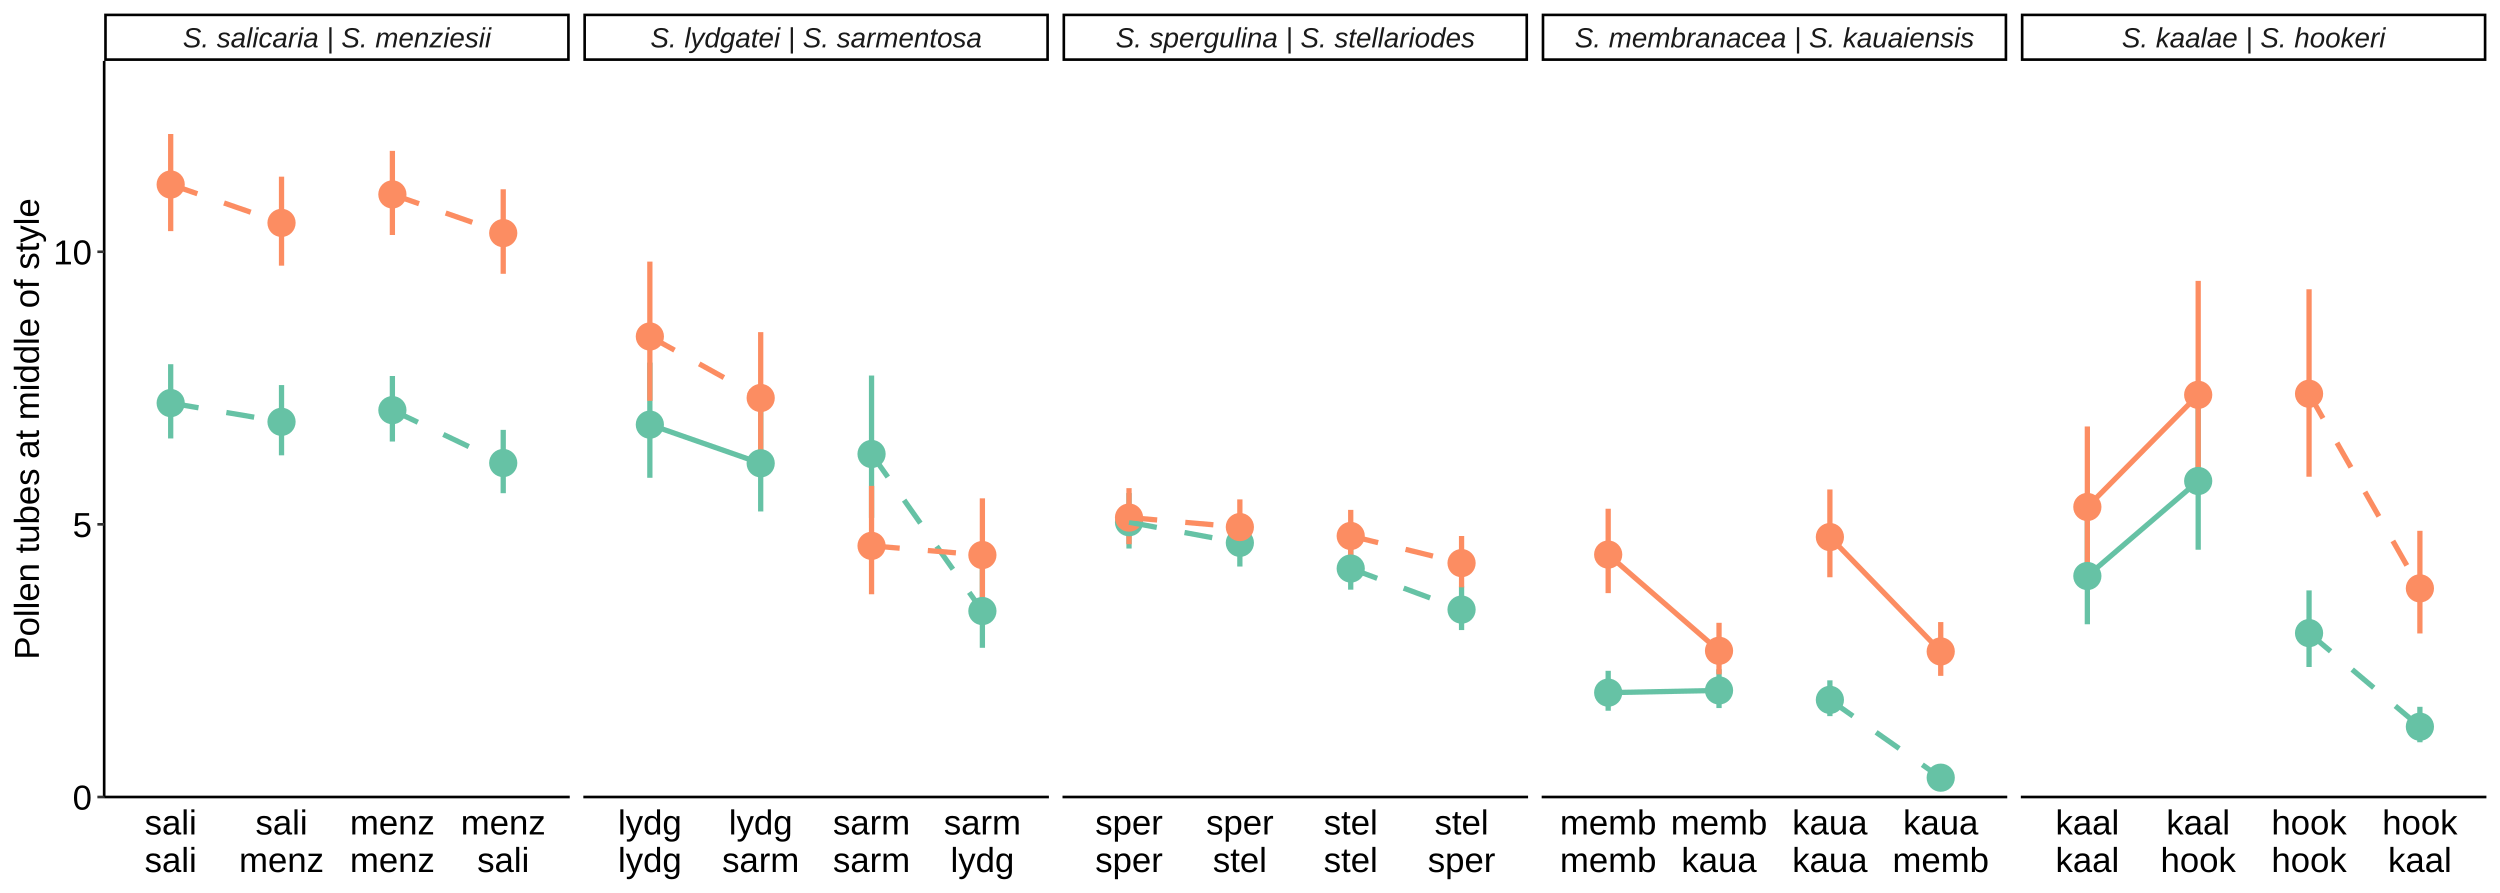
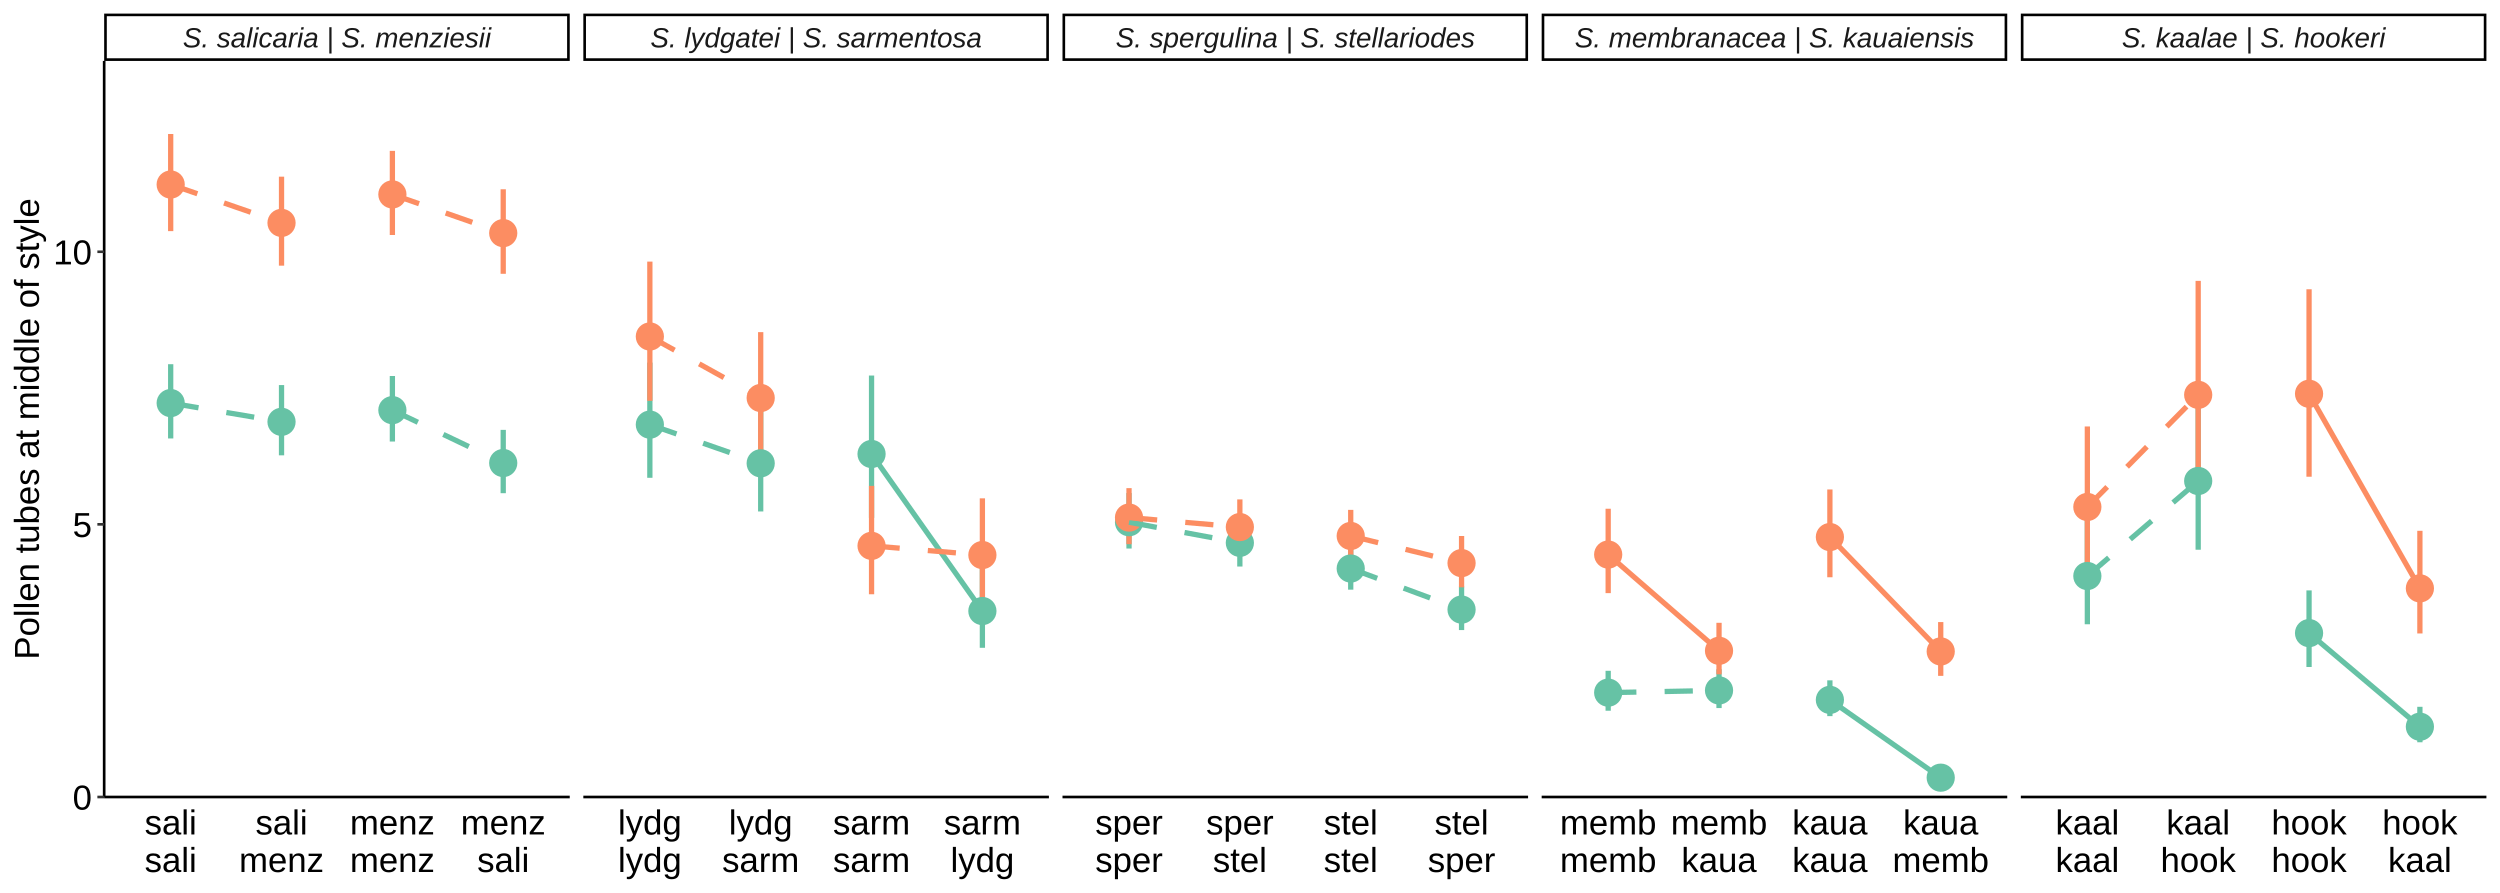
<svg xmlns="http://www.w3.org/2000/svg" class="svglite" width="1008.00pt" height="360.00pt" viewBox="0 0 1008.00 360.00">
  <defs>
    <style type="text/css">
    .svglite line, .svglite polyline, .svglite polygon, .svglite path, .svglite rect, .svglite circle {
      fill: none;
      stroke: #000000;
      stroke-linecap: round;
      stroke-linejoin: round;
      stroke-miterlimit: 10.00;
    }
    .svglite text {
      white-space: pre;
    }
  </style>
  </defs>
  <rect width="100%" height="100%" style="stroke: none; fill: #FFFFFF;" />
  <defs>
    <clipPath id="cpMC4wMHwxMDA4LjAwfDAuMDB8MzYwLjAw">
      <rect x="0.00" y="0.00" width="1008.00" height="360.00" />
    </clipPath>
  </defs>
  <g clip-path="url(#cpMC4wMHwxMDA4LjAwfDAuMDB8MzYwLjAw)">
    <rect x="0" y="0.00" width="1008.00" height="360.00" style="stroke-width: 1.07; stroke: #FFFFFF; fill: #FFFFFF;" />
  </g>
  <defs>
    <clipPath id="cpNDIuMDB8MjI5LjcyfDI0LjU2fDMyMS4zNA==">
      <rect x="42.00" y="24.56" width="187.72" height="296.77" />
    </clipPath>
  </defs>
  <g clip-path="url(#cpNDIuMDB8MjI5LjcyfDI0LjU2fDMyMS4zNA==)">
    <rect x="42.00" y="24.56" width="187.72" height="296.77" style="stroke-width: 1.07; stroke: none; fill: #FFFFFF;" />
    <line x1="68.82" y1="176.79" x2="68.82" y2="146.84" style="stroke-width: 2.13; stroke: #66C2A5; stroke-linecap: butt;" />
    <line x1="68.82" y1="93.20" x2="68.82" y2="54.04" style="stroke-width: 2.13; stroke: #FC8D62; stroke-linecap: butt;" />
    <line x1="113.51" y1="183.58" x2="113.51" y2="155.27" style="stroke-width: 2.13; stroke: #66C2A5; stroke-linecap: butt;" />
    <line x1="113.51" y1="107.13" x2="113.51" y2="71.23" style="stroke-width: 2.13; stroke: #FC8D62; stroke-linecap: butt;" />
    <line x1="158.21" y1="178.02" x2="158.21" y2="151.60" style="stroke-width: 2.13; stroke: #66C2A5; stroke-linecap: butt;" />
    <line x1="158.21" y1="94.75" x2="158.21" y2="60.84" style="stroke-width: 2.13; stroke: #FC8D62; stroke-linecap: butt;" />
    <line x1="202.90" y1="198.85" x2="202.90" y2="173.33" style="stroke-width: 2.13; stroke: #66C2A5; stroke-linecap: butt;" />
    <line x1="202.90" y1="110.39" x2="202.90" y2="76.31" style="stroke-width: 2.13; stroke: #FC8D62; stroke-linecap: butt;" />
    <circle cx="68.82" cy="162.52" r="4.98" style="stroke-width: 1.42; stroke: #66C2A5; fill: #66C2A5;" />
    <circle cx="68.82" cy="74.40" r="4.98" style="stroke-width: 1.42; stroke: #FC8D62; fill: #FC8D62;" />
    <circle cx="113.51" cy="170.08" r="4.98" style="stroke-width: 1.42; stroke: #66C2A5; fill: #66C2A5;" />
    <circle cx="113.51" cy="89.87" r="4.98" style="stroke-width: 1.42; stroke: #FC8D62; fill: #FC8D62;" />
    <circle cx="158.21" cy="165.37" r="4.98" style="stroke-width: 1.42; stroke: #66C2A5; fill: #66C2A5;" />
    <circle cx="158.21" cy="78.39" r="4.98" style="stroke-width: 1.42; stroke: #FC8D62; fill: #FC8D62;" />
    <circle cx="202.90" cy="186.69" r="4.98" style="stroke-width: 1.42; stroke: #66C2A5; fill: #66C2A5;" />
    <circle cx="202.90" cy="93.99" r="4.98" style="stroke-width: 1.42; stroke: #FC8D62; fill: #FC8D62;" />
+     <line x1="158.21" y1="165.37" x2="202.90" y2="186.69" style="stroke-width: 2.13; stroke: #66C2A5; stroke-dasharray: 11.38,11.38; stroke-linecap: butt;" />
+     <line x1="158.21" y1="78.39" x2="202.90" y2="93.99" style="stroke-width: 2.13; stroke: #FC8D62; stroke-dasharray: 11.38,11.38; stroke-linecap: butt;" />
    <line x1="68.82" y1="162.52" x2="113.51" y2="170.08" style="stroke-width: 2.13; stroke: #66C2A5; stroke-dasharray: 11.38,11.38; stroke-linecap: butt;" />
    <line x1="68.82" y1="74.40" x2="113.51" y2="89.87" style="stroke-width: 2.13; stroke: #FC8D62; stroke-dasharray: 11.38,11.38; stroke-linecap: butt;" />
-     <line x1="158.21" y1="165.37" x2="202.90" y2="186.69" style="stroke-width: 2.13; stroke: #66C2A5; stroke-dasharray: 11.38,11.38; stroke-linecap: butt;" />
-     <line x1="158.21" y1="78.39" x2="202.90" y2="93.99" style="stroke-width: 2.13; stroke: #FC8D62; stroke-dasharray: 11.38,11.38; stroke-linecap: butt;" />
  </g>
  <g clip-path="url(#cpMC4wMHwxMDA4LjAwfDAuMDB8MzYwLjAw)">
</g>
  <defs>
    <clipPath id="cpMjM1LjIwfDQyMi45MnwyNC41NnwzMjEuMzQ=">
      <rect x="235.20" y="24.56" width="187.72" height="296.77" />
    </clipPath>
  </defs>
  <g clip-path="url(#cpMjM1LjIwfDQyMi45MnwyNC41NnwzMjEuMzQ=)">
    <rect x="235.20" y="24.56" width="187.72" height="296.77" style="stroke-width: 1.07; stroke: none; fill: #FFFFFF;" />
    <line x1="262.02" y1="192.64" x2="262.02" y2="146.21" style="stroke-width: 2.13; stroke: #66C2A5; stroke-linecap: butt;" />
    <line x1="262.02" y1="161.63" x2="262.02" y2="105.49" style="stroke-width: 2.13; stroke: #FC8D62; stroke-linecap: butt;" />
    <line x1="306.71" y1="206.22" x2="306.71" y2="164.12" style="stroke-width: 2.13; stroke: #66C2A5; stroke-linecap: butt;" />
    <line x1="306.71" y1="183.26" x2="306.71" y2="133.91" style="stroke-width: 2.13; stroke: #FC8D62; stroke-linecap: butt;" />
    <line x1="351.41" y1="208.80" x2="351.41" y2="151.41" style="stroke-width: 2.13; stroke: #66C2A5; stroke-linecap: butt;" />
    <line x1="351.41" y1="239.62" x2="351.41" y2="195.89" style="stroke-width: 2.13; stroke: #FC8D62; stroke-linecap: butt;" />
    <line x1="396.10" y1="261.19" x2="396.10" y2="227.89" style="stroke-width: 2.13; stroke: #66C2A5; stroke-linecap: butt;" />
    <line x1="396.10" y1="242.30" x2="396.10" y2="200.94" style="stroke-width: 2.13; stroke: #FC8D62; stroke-linecap: butt;" />
    <circle cx="262.02" cy="171.21" r="4.98" style="stroke-width: 1.42; stroke: #66C2A5; fill: #66C2A5;" />
    <circle cx="262.02" cy="135.67" r="4.98" style="stroke-width: 1.42; stroke: #FC8D62; fill: #FC8D62;" />
    <circle cx="306.71" cy="186.81" r="4.98" style="stroke-width: 1.42; stroke: #66C2A5; fill: #66C2A5;" />
    <circle cx="306.71" cy="160.47" r="4.98" style="stroke-width: 1.42; stroke: #FC8D62; fill: #FC8D62;" />
    <circle cx="351.41" cy="183.05" r="4.98" style="stroke-width: 1.42; stroke: #66C2A5; fill: #66C2A5;" />
    <circle cx="351.41" cy="220.09" r="4.98" style="stroke-width: 1.42; stroke: #FC8D62; fill: #FC8D62;" />
    <circle cx="396.10" cy="246.37" r="4.98" style="stroke-width: 1.42; stroke: #66C2A5; fill: #66C2A5;" />
    <circle cx="396.10" cy="223.79" r="4.98" style="stroke-width: 1.42; stroke: #FC8D62; fill: #FC8D62;" />
-     <line x1="262.02" y1="171.21" x2="306.71" y2="186.81" style="stroke-width: 2.13; stroke: #66C2A5; stroke-linecap: butt;" />
+     <line x1="351.41" y1="183.05" x2="396.10" y2="246.37" style="stroke-width: 2.13; stroke: #66C2A5; stroke-linecap: butt;" />
+     <line x1="351.41" y1="220.09" x2="396.10" y2="223.79" style="stroke-width: 2.13; stroke: #FC8D62; stroke-dasharray: 11.38,11.38; stroke-linecap: butt;" />
+     <line x1="262.02" y1="171.21" x2="306.71" y2="186.81" style="stroke-width: 2.13; stroke: #66C2A5; stroke-dasharray: 11.38,11.38; stroke-linecap: butt;" />
    <line x1="262.02" y1="135.67" x2="306.71" y2="160.47" style="stroke-width: 2.13; stroke: #FC8D62; stroke-dasharray: 11.38,11.38; stroke-linecap: butt;" />
-     <line x1="351.41" y1="183.05" x2="396.10" y2="246.37" style="stroke-width: 2.13; stroke: #66C2A5; stroke-dasharray: 11.38,11.38; stroke-linecap: butt;" />
-     <line x1="351.41" y1="220.09" x2="396.10" y2="223.79" style="stroke-width: 2.13; stroke: #FC8D62; stroke-dasharray: 11.38,11.38; stroke-linecap: butt;" />
  </g>
  <g clip-path="url(#cpMC4wMHwxMDA4LjAwfDAuMDB8MzYwLjAw)">
</g>
  <defs>
    <clipPath id="cpNDI4LjQwfDYxNi4xMnwyNC41NnwzMjEuMzQ=">
      <rect x="428.40" y="24.56" width="187.72" height="296.77" />
    </clipPath>
  </defs>
  <g clip-path="url(#cpNDI4LjQwfDYxNi4xMnwyNC41NnwzMjEuMzQ=)">
    <rect x="428.40" y="24.56" width="187.72" height="296.77" style="stroke-width: 1.07; stroke: none; fill: #FFFFFF;" />
    <line x1="455.22" y1="221.18" x2="455.22" y2="198.81" style="stroke-width: 2.13; stroke: #66C2A5; stroke-linecap: butt;" />
    <line x1="455.22" y1="219.42" x2="455.22" y2="196.82" style="stroke-width: 2.13; stroke: #FC8D62; stroke-linecap: butt;" />
    <line x1="499.91" y1="228.44" x2="499.91" y2="208.32" style="stroke-width: 2.13; stroke: #66C2A5; stroke-linecap: butt;" />
    <line x1="499.91" y1="222.64" x2="499.91" y2="201.35" style="stroke-width: 2.13; stroke: #FC8D62; stroke-linecap: butt;" />
    <line x1="544.61" y1="237.76" x2="544.61" y2="219.83" style="stroke-width: 2.13; stroke: #66C2A5; stroke-linecap: butt;" />
    <line x1="544.61" y1="225.68" x2="544.61" y2="205.57" style="stroke-width: 2.13; stroke: #FC8D62; stroke-linecap: butt;" />
    <line x1="589.30" y1="254.04" x2="589.30" y2="236.53" style="stroke-width: 2.13; stroke: #66C2A5; stroke-linecap: butt;" />
    <line x1="589.30" y1="236.82" x2="589.30" y2="216.12" style="stroke-width: 2.13; stroke: #FC8D62; stroke-linecap: butt;" />
    <circle cx="455.22" cy="210.56" r="4.98" style="stroke-width: 1.42; stroke: #66C2A5; fill: #66C2A5;" />
    <circle cx="455.22" cy="208.68" r="4.98" style="stroke-width: 1.42; stroke: #FC8D62; fill: #FC8D62;" />
    <circle cx="499.91" cy="218.87" r="4.98" style="stroke-width: 1.42; stroke: #66C2A5; fill: #66C2A5;" />
    <circle cx="499.91" cy="212.51" r="4.98" style="stroke-width: 1.42; stroke: #FC8D62; fill: #FC8D62;" />
    <circle cx="544.61" cy="229.23" r="4.98" style="stroke-width: 1.42; stroke: #66C2A5; fill: #66C2A5;" />
    <circle cx="544.61" cy="216.10" r="4.98" style="stroke-width: 1.42; stroke: #FC8D62; fill: #FC8D62;" />
    <circle cx="589.30" cy="245.79" r="4.98" style="stroke-width: 1.42; stroke: #66C2A5; fill: #66C2A5;" />
    <circle cx="589.30" cy="227.04" r="4.98" style="stroke-width: 1.42; stroke: #FC8D62; fill: #FC8D62;" />
+     <line x1="544.61" y1="229.23" x2="589.30" y2="245.79" style="stroke-width: 2.13; stroke: #66C2A5; stroke-dasharray: 11.38,11.38; stroke-linecap: butt;" />
+     <line x1="544.61" y1="216.10" x2="589.30" y2="227.04" style="stroke-width: 2.13; stroke: #FC8D62; stroke-dasharray: 11.38,11.38; stroke-linecap: butt;" />
    <line x1="455.22" y1="210.56" x2="499.91" y2="218.87" style="stroke-width: 2.13; stroke: #66C2A5; stroke-dasharray: 11.38,11.38; stroke-linecap: butt;" />
    <line x1="455.22" y1="208.68" x2="499.91" y2="212.51" style="stroke-width: 2.13; stroke: #FC8D62; stroke-dasharray: 11.38,11.38; stroke-linecap: butt;" />
-     <line x1="544.61" y1="229.23" x2="589.30" y2="245.79" style="stroke-width: 2.13; stroke: #66C2A5; stroke-dasharray: 11.38,11.38; stroke-linecap: butt;" />
-     <line x1="544.61" y1="216.10" x2="589.30" y2="227.04" style="stroke-width: 2.13; stroke: #FC8D62; stroke-dasharray: 11.38,11.38; stroke-linecap: butt;" />
  </g>
  <g clip-path="url(#cpMC4wMHwxMDA4LjAwfDAuMDB8MzYwLjAw)">
</g>
  <defs>
    <clipPath id="cpNjIxLjYwfDgwOS4zMnwyNC41NnwzMjEuMzQ=">
      <rect x="621.60" y="24.56" width="187.72" height="296.77" />
    </clipPath>
  </defs>
  <g clip-path="url(#cpNjIxLjYwfDgwOS4zMnwyNC41NnwzMjEuMzQ=)">
    <rect x="621.60" y="24.56" width="187.72" height="296.77" style="stroke-width: 1.07; stroke: none; fill: #FFFFFF;" />
    <line x1="648.42" y1="286.56" x2="648.42" y2="270.46" style="stroke-width: 2.13; stroke: #66C2A5; stroke-linecap: butt;" />
    <line x1="648.42" y1="239.14" x2="648.42" y2="205.12" style="stroke-width: 2.13; stroke: #FC8D62; stroke-linecap: butt;" />
    <line x1="693.11" y1="285.49" x2="693.11" y2="269.86" style="stroke-width: 2.13; stroke: #66C2A5; stroke-linecap: butt;" />
    <line x1="693.11" y1="271.89" x2="693.11" y2="251.10" style="stroke-width: 2.13; stroke: #FC8D62; stroke-linecap: butt;" />
    <line x1="737.81" y1="288.75" x2="737.81" y2="274.31" style="stroke-width: 2.13; stroke: #66C2A5; stroke-linecap: butt;" />
    <line x1="737.81" y1="232.75" x2="737.81" y2="197.35" style="stroke-width: 2.13; stroke: #FC8D62; stroke-linecap: butt;" />
    <line x1="782.50" y1="315.32" x2="782.50" y2="311.29" style="stroke-width: 2.13; stroke: #66C2A5; stroke-linecap: butt;" />
    <line x1="782.50" y1="272.50" x2="782.50" y2="250.82" style="stroke-width: 2.13; stroke: #FC8D62; stroke-linecap: butt;" />
    <circle cx="648.42" cy="279.27" r="4.98" style="stroke-width: 1.42; stroke: #66C2A5; fill: #66C2A5;" />
    <circle cx="648.42" cy="223.60" r="4.98" style="stroke-width: 1.42; stroke: #FC8D62; fill: #FC8D62;" />
    <circle cx="693.11" cy="278.38" r="4.98" style="stroke-width: 1.42; stroke: #66C2A5; fill: #66C2A5;" />
    <circle cx="693.11" cy="262.40" r="4.98" style="stroke-width: 1.42; stroke: #FC8D62; fill: #FC8D62;" />
    <circle cx="737.81" cy="282.19" r="4.98" style="stroke-width: 1.42; stroke: #66C2A5; fill: #66C2A5;" />
    <circle cx="737.81" cy="216.54" r="4.98" style="stroke-width: 1.42; stroke: #FC8D62; fill: #FC8D62;" />
    <circle cx="782.50" cy="313.56" r="4.98" style="stroke-width: 1.42; stroke: #66C2A5; fill: #66C2A5;" />
    <circle cx="782.50" cy="262.66" r="4.98" style="stroke-width: 1.42; stroke: #FC8D62; fill: #FC8D62;" />
-     <line x1="648.42" y1="279.27" x2="693.11" y2="278.38" style="stroke-width: 2.13; stroke: #66C2A5; stroke-linecap: butt;" />
+     <line x1="737.81" y1="282.19" x2="782.50" y2="313.56" style="stroke-width: 2.13; stroke: #66C2A5; stroke-linecap: butt;" />
+     <line x1="737.81" y1="216.54" x2="782.50" y2="262.66" style="stroke-width: 2.13; stroke: #FC8D62; stroke-linecap: butt;" />
+     <line x1="648.42" y1="279.27" x2="693.11" y2="278.38" style="stroke-width: 2.13; stroke: #66C2A5; stroke-dasharray: 11.38,11.38; stroke-linecap: butt;" />
    <line x1="648.42" y1="223.60" x2="693.11" y2="262.40" style="stroke-width: 2.13; stroke: #FC8D62; stroke-linecap: butt;" />
-     <line x1="737.81" y1="282.19" x2="782.50" y2="313.56" style="stroke-width: 2.13; stroke: #66C2A5; stroke-dasharray: 11.38,11.38; stroke-linecap: butt;" />
-     <line x1="737.81" y1="216.54" x2="782.50" y2="262.66" style="stroke-width: 2.13; stroke: #FC8D62; stroke-linecap: butt;" />
  </g>
  <g clip-path="url(#cpMC4wMHwxMDA4LjAwfDAuMDB8MzYwLjAw)">
</g>
  <defs>
    <clipPath id="cpODE0LjgwfDEwMDIuNTJ8MjQuNTZ8MzIxLjM0">
      <rect x="814.80" y="24.56" width="187.72" height="296.77" />
    </clipPath>
  </defs>
  <g clip-path="url(#cpODE0LjgwfDEwMDIuNTJ8MjQuNTZ8MzIxLjM0)">
    <rect x="814.80" y="24.56" width="187.72" height="296.77" style="stroke-width: 1.07; stroke: none; fill: #FFFFFF;" />
    <line x1="841.62" y1="251.71" x2="841.62" y2="207.36" style="stroke-width: 2.13; stroke: #66C2A5; stroke-linecap: butt;" />
    <line x1="841.62" y1="229.81" x2="841.62" y2="171.96" style="stroke-width: 2.13; stroke: #FC8D62; stroke-linecap: butt;" />
    <line x1="886.31" y1="221.65" x2="886.31" y2="158.55" style="stroke-width: 2.13; stroke: #66C2A5; stroke-linecap: butt;" />
    <line x1="886.31" y1="195.02" x2="886.31" y2="113.24" style="stroke-width: 2.13; stroke: #FC8D62; stroke-linecap: butt;" />
    <line x1="931.01" y1="268.93" x2="931.01" y2="238.04" style="stroke-width: 2.13; stroke: #66C2A5; stroke-linecap: butt;" />
    <line x1="931.01" y1="192.23" x2="931.01" y2="116.62" style="stroke-width: 2.13; stroke: #FC8D62; stroke-linecap: butt;" />
    <line x1="975.70" y1="299.27" x2="975.70" y2="284.98" style="stroke-width: 2.13; stroke: #66C2A5; stroke-linecap: butt;" />
    <line x1="975.70" y1="255.42" x2="975.70" y2="214.01" style="stroke-width: 2.13; stroke: #FC8D62; stroke-linecap: butt;" />
    <circle cx="841.62" cy="232.25" r="4.98" style="stroke-width: 1.42; stroke: #66C2A5; fill: #66C2A5;" />
    <circle cx="841.62" cy="204.41" r="4.98" style="stroke-width: 1.42; stroke: #FC8D62; fill: #FC8D62;" />
    <circle cx="886.31" cy="193.94" r="4.98" style="stroke-width: 1.42; stroke: #66C2A5; fill: #66C2A5;" />
    <circle cx="886.31" cy="159.20" r="4.98" style="stroke-width: 1.42; stroke: #FC8D62; fill: #FC8D62;" />
    <circle cx="931.01" cy="255.27" r="4.98" style="stroke-width: 1.42; stroke: #66C2A5; fill: #66C2A5;" />
    <circle cx="931.01" cy="158.76" r="4.98" style="stroke-width: 1.42; stroke: #FC8D62; fill: #FC8D62;" />
    <circle cx="975.70" cy="293.01" r="4.98" style="stroke-width: 1.42; stroke: #66C2A5; fill: #66C2A5;" />
    <circle cx="975.70" cy="237.23" r="4.98" style="stroke-width: 1.42; stroke: #FC8D62; fill: #FC8D62;" />
-     <line x1="841.62" y1="232.25" x2="886.31" y2="193.94" style="stroke-width: 2.13; stroke: #66C2A5; stroke-linecap: butt;" />
-     <line x1="841.62" y1="204.41" x2="886.31" y2="159.20" style="stroke-width: 2.13; stroke: #FC8D62; stroke-linecap: butt;" />
-     <line x1="931.01" y1="255.27" x2="975.70" y2="293.01" style="stroke-width: 2.13; stroke: #66C2A5; stroke-dasharray: 11.38,11.38; stroke-linecap: butt;" />
-     <line x1="931.01" y1="158.76" x2="975.70" y2="237.23" style="stroke-width: 2.13; stroke: #FC8D62; stroke-dasharray: 11.38,11.38; stroke-linecap: butt;" />
+     <line x1="931.01" y1="255.27" x2="975.70" y2="293.01" style="stroke-width: 2.13; stroke: #66C2A5; stroke-linecap: butt;" />
+     <line x1="931.01" y1="158.76" x2="975.70" y2="237.23" style="stroke-width: 2.13; stroke: #FC8D62; stroke-linecap: butt;" />
+     <line x1="841.62" y1="232.25" x2="886.31" y2="193.94" style="stroke-width: 2.13; stroke: #66C2A5; stroke-dasharray: 11.38,11.38; stroke-linecap: butt;" />
+     <line x1="841.62" y1="204.41" x2="886.31" y2="159.20" style="stroke-width: 2.13; stroke: #FC8D62; stroke-dasharray: 11.38,11.38; stroke-linecap: butt;" />
  </g>
  <g clip-path="url(#cpMC4wMHwxMDA4LjAwfDAuMDB8MzYwLjAw)">
</g>
  <defs>
    <clipPath id="cpNDIuMDB8MjI5LjcyfDUuNDh8MjQuNTY=">
      <rect x="42.00" y="5.48" width="187.72" height="19.09" />
    </clipPath>
  </defs>
  <g clip-path="url(#cpNDIuMDB8MjI5LjcyfDUuNDh8MjQuNTY=)">
    <rect x="42.00" y="5.48" width="187.72" height="19.09" style="stroke-width: 2.13; fill: #FFFFFF;" />
    <text x="135.86" y="19.10" text-anchor="middle" style="font-size: 11.20px; font-style: italic;fill: #1A1A1A; font-family: &quot;Arial&quot;;">S. salicaria | S. menziesii</text>
  </g>
  <g clip-path="url(#cpMC4wMHwxMDA4LjAwfDAuMDB8MzYwLjAw)">
</g>
  <defs>
    <clipPath id="cpMjM1LjIwfDQyMi45Mnw1LjQ4fDI0LjU2">
      <rect x="235.20" y="5.48" width="187.72" height="19.09" />
    </clipPath>
  </defs>
  <g clip-path="url(#cpMjM1LjIwfDQyMi45Mnw1LjQ4fDI0LjU2)">
    <rect x="235.20" y="5.48" width="187.72" height="19.09" style="stroke-width: 2.13; fill: #FFFFFF;" />
    <text x="329.06" y="19.10" text-anchor="middle" style="font-size: 11.20px; font-style: italic;fill: #1A1A1A; font-family: &quot;Arial&quot;;">S. lydgatei | S. sarmentosa</text>
  </g>
  <g clip-path="url(#cpMC4wMHwxMDA4LjAwfDAuMDB8MzYwLjAw)">
</g>
  <defs>
    <clipPath id="cpNDI4LjQwfDYxNi4xMnw1LjQ4fDI0LjU2">
      <rect x="428.40" y="5.48" width="187.72" height="19.09" />
    </clipPath>
  </defs>
  <g clip-path="url(#cpNDI4LjQwfDYxNi4xMnw1LjQ4fDI0LjU2)">
    <rect x="428.40" y="5.48" width="187.72" height="19.09" style="stroke-width: 2.13; fill: #FFFFFF;" />
    <text x="522.26" y="19.10" text-anchor="middle" style="font-size: 11.20px; font-style: italic;fill: #1A1A1A; font-family: &quot;Arial&quot;;">S. spergulina | S. stellariodes</text>
  </g>
  <g clip-path="url(#cpMC4wMHwxMDA4LjAwfDAuMDB8MzYwLjAw)">
</g>
  <defs>
    <clipPath id="cpNjIxLjYwfDgwOS4zMnw1LjQ4fDI0LjU2">
      <rect x="621.60" y="5.48" width="187.72" height="19.09" />
    </clipPath>
  </defs>
  <g clip-path="url(#cpNjIxLjYwfDgwOS4zMnw1LjQ4fDI0LjU2)">
    <rect x="621.60" y="5.48" width="187.72" height="19.09" style="stroke-width: 2.13; fill: #FFFFFF;" />
    <text x="715.46" y="19.10" text-anchor="middle" style="font-size: 11.20px; font-style: italic;fill: #1A1A1A; font-family: &quot;Arial&quot;;">S. membranacea | S. kauaiensis</text>
  </g>
  <g clip-path="url(#cpMC4wMHwxMDA4LjAwfDAuMDB8MzYwLjAw)">
</g>
  <defs>
    <clipPath id="cpODE0LjgwfDEwMDIuNTJ8NS40OHwyNC41Ng==">
      <rect x="814.80" y="5.48" width="187.72" height="19.09" />
    </clipPath>
  </defs>
  <g clip-path="url(#cpODE0LjgwfDEwMDIuNTJ8NS40OHwyNC41Ng==)">
    <rect x="814.80" y="5.48" width="187.72" height="19.09" style="stroke-width: 2.13; fill: #FFFFFF;" />
    <text x="908.66" y="19.10" text-anchor="middle" style="font-size: 11.20px; font-style: italic;fill: #1A1A1A; font-family: &quot;Arial&quot;;">S. kaalae | S. hookeri</text>
  </g>
  <g clip-path="url(#cpMC4wMHwxMDA4LjAwfDAuMDB8MzYwLjAw)">
    <polyline points="42.00,321.34 229.72,321.34 " style="stroke-width: 1.07; stroke-linecap: butt;" />
    <text x="68.82" y="336.47" text-anchor="middle" style="font-size: 14.00px; font-family: &quot;Arial&quot;;">sali</text>
    <text x="68.82" y="351.59" text-anchor="middle" style="font-size: 14.00px; font-family: &quot;Arial&quot;;">sali</text>
    <text x="113.51" y="336.47" text-anchor="middle" style="font-size: 14.00px; font-family: &quot;Arial&quot;;">sali</text>
    <text x="113.51" y="351.59" text-anchor="middle" style="font-size: 14.00px; font-family: &quot;Arial&quot;;">menz</text>
    <text x="158.21" y="336.47" text-anchor="middle" style="font-size: 14.00px; font-family: &quot;Arial&quot;;">menz</text>
    <text x="158.21" y="351.59" text-anchor="middle" style="font-size: 14.00px; font-family: &quot;Arial&quot;;">menz</text>
    <text x="202.90" y="336.47" text-anchor="middle" style="font-size: 14.00px; font-family: &quot;Arial&quot;;">menz</text>
    <text x="202.90" y="351.59" text-anchor="middle" style="font-size: 14.00px; font-family: &quot;Arial&quot;;">sali</text>
    <polyline points="235.20,321.34 422.92,321.34 " style="stroke-width: 1.07; stroke-linecap: butt;" />
    <text x="262.02" y="336.47" text-anchor="middle" style="font-size: 14.00px; font-family: &quot;Arial&quot;;">lydg</text>
    <text x="262.02" y="351.59" text-anchor="middle" style="font-size: 14.00px; font-family: &quot;Arial&quot;;">lydg</text>
    <text x="306.71" y="336.47" text-anchor="middle" style="font-size: 14.00px; font-family: &quot;Arial&quot;;">lydg</text>
    <text x="306.71" y="351.59" text-anchor="middle" style="font-size: 14.00px; font-family: &quot;Arial&quot;;">sarm</text>
    <text x="351.41" y="336.47" text-anchor="middle" style="font-size: 14.00px; font-family: &quot;Arial&quot;;">sarm</text>
    <text x="351.41" y="351.59" text-anchor="middle" style="font-size: 14.00px; font-family: &quot;Arial&quot;;">sarm</text>
    <text x="396.10" y="336.47" text-anchor="middle" style="font-size: 14.00px; font-family: &quot;Arial&quot;;">sarm</text>
    <text x="396.10" y="351.59" text-anchor="middle" style="font-size: 14.00px; font-family: &quot;Arial&quot;;">lydg</text>
    <polyline points="428.40,321.34 616.12,321.34 " style="stroke-width: 1.07; stroke-linecap: butt;" />
    <text x="455.22" y="336.47" text-anchor="middle" style="font-size: 14.00px; font-family: &quot;Arial&quot;;">sper</text>
    <text x="455.22" y="351.59" text-anchor="middle" style="font-size: 14.00px; font-family: &quot;Arial&quot;;">sper</text>
    <text x="499.91" y="336.47" text-anchor="middle" style="font-size: 14.00px; font-family: &quot;Arial&quot;;">sper</text>
    <text x="499.91" y="351.59" text-anchor="middle" style="font-size: 14.00px; font-family: &quot;Arial&quot;;">stel</text>
    <text x="544.61" y="336.47" text-anchor="middle" style="font-size: 14.00px; font-family: &quot;Arial&quot;;">stel</text>
    <text x="544.61" y="351.59" text-anchor="middle" style="font-size: 14.00px; font-family: &quot;Arial&quot;;">stel</text>
    <text x="589.30" y="336.47" text-anchor="middle" style="font-size: 14.00px; font-family: &quot;Arial&quot;;">stel</text>
    <text x="589.30" y="351.59" text-anchor="middle" style="font-size: 14.00px; font-family: &quot;Arial&quot;;">sper</text>
    <polyline points="621.60,321.34 809.32,321.34 " style="stroke-width: 1.07; stroke-linecap: butt;" />
    <text x="648.42" y="336.47" text-anchor="middle" style="font-size: 14.00px; font-family: &quot;Arial&quot;;">memb</text>
    <text x="648.42" y="351.59" text-anchor="middle" style="font-size: 14.00px; font-family: &quot;Arial&quot;;">memb</text>
    <text x="693.11" y="336.47" text-anchor="middle" style="font-size: 14.00px; font-family: &quot;Arial&quot;;">memb</text>
    <text x="693.11" y="351.59" text-anchor="middle" style="font-size: 14.00px; font-family: &quot;Arial&quot;;">kaua</text>
    <text x="737.81" y="336.47" text-anchor="middle" style="font-size: 14.00px; font-family: &quot;Arial&quot;;">kaua</text>
    <text x="737.81" y="351.59" text-anchor="middle" style="font-size: 14.00px; font-family: &quot;Arial&quot;;">kaua</text>
    <text x="782.50" y="336.47" text-anchor="middle" style="font-size: 14.00px; font-family: &quot;Arial&quot;;">kaua</text>
    <text x="782.50" y="351.59" text-anchor="middle" style="font-size: 14.00px; font-family: &quot;Arial&quot;;">memb</text>
    <polyline points="814.80,321.34 1002.52,321.34 " style="stroke-width: 1.07; stroke-linecap: butt;" />
    <text x="841.62" y="336.47" text-anchor="middle" style="font-size: 14.00px; font-family: &quot;Arial&quot;;">kaal</text>
    <text x="841.62" y="351.59" text-anchor="middle" style="font-size: 14.00px; font-family: &quot;Arial&quot;;">kaal</text>
    <text x="886.31" y="336.47" text-anchor="middle" style="font-size: 14.00px; font-family: &quot;Arial&quot;;">kaal</text>
    <text x="886.31" y="351.59" text-anchor="middle" style="font-size: 14.00px; font-family: &quot;Arial&quot;;">hook</text>
    <text x="931.01" y="336.47" text-anchor="middle" style="font-size: 14.00px; font-family: &quot;Arial&quot;;">hook</text>
    <text x="931.01" y="351.59" text-anchor="middle" style="font-size: 14.00px; font-family: &quot;Arial&quot;;">hook</text>
    <text x="975.70" y="336.47" text-anchor="middle" style="font-size: 14.00px; font-family: &quot;Arial&quot;;">hook</text>
    <text x="975.70" y="351.59" text-anchor="middle" style="font-size: 14.00px; font-family: &quot;Arial&quot;;">kaal</text>
    <polyline points="42.00,321.34 42.00,24.56 " style="stroke-width: 1.07; stroke-linecap: butt;" />
    <text x="37.07" y="326.44" text-anchor="end" style="font-size: 14.00px; font-family: &quot;Arial&quot;;">0</text>
    <text x="37.07" y="216.52" text-anchor="end" style="font-size: 14.00px; font-family: &quot;Arial&quot;;">5</text>
    <text x="37.07" y="106.61" text-anchor="end" style="font-size: 14.00px; font-family: &quot;Arial&quot;;">10</text>
    <polyline points="39.26,321.34 42.00,321.34 " style="stroke-width: 1.07; stroke: #333333; stroke-linecap: butt;" />
    <polyline points="39.26,211.42 42.00,211.42 " style="stroke-width: 1.07; stroke: #333333; stroke-linecap: butt;" />
    <polyline points="39.26,101.51 42.00,101.51 " style="stroke-width: 1.07; stroke: #333333; stroke-linecap: butt;" />
    <text transform="translate(15.68,172.95) rotate(-90)" text-anchor="middle" style="font-size: 14.00px; font-family: &quot;Arial&quot;;">Pollen tubes at middle of style</text>
  </g>
</svg>
